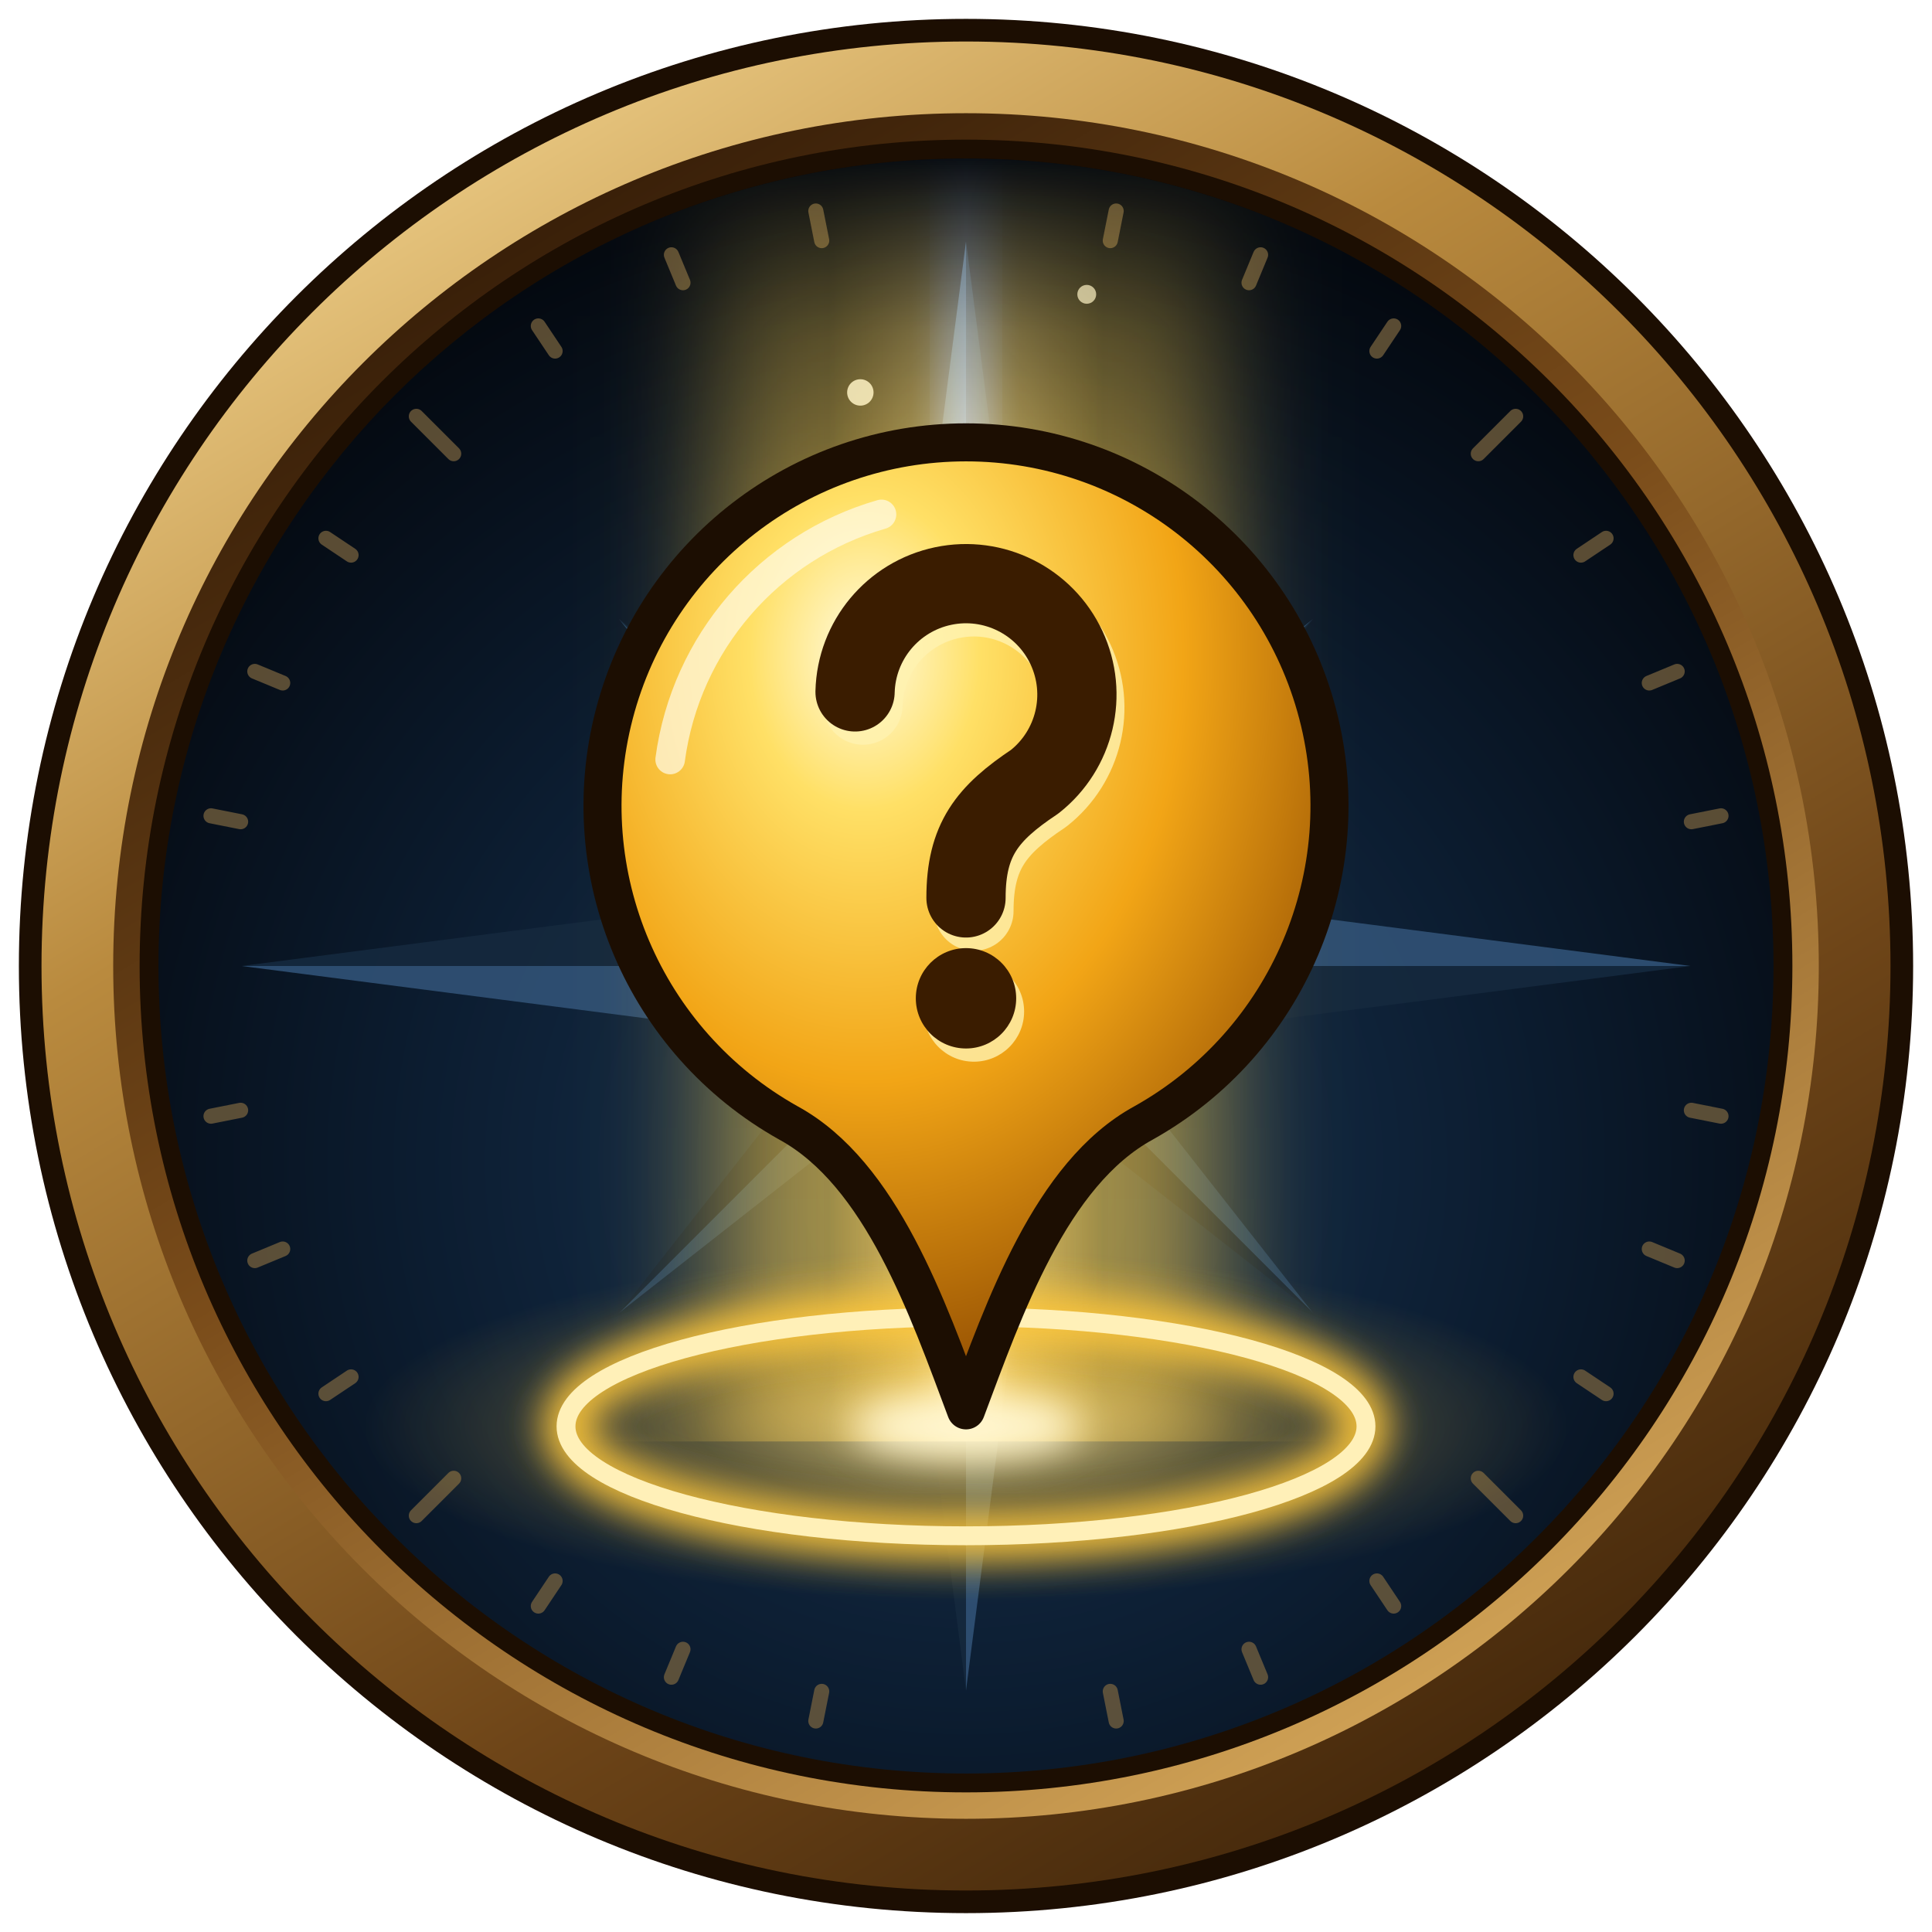
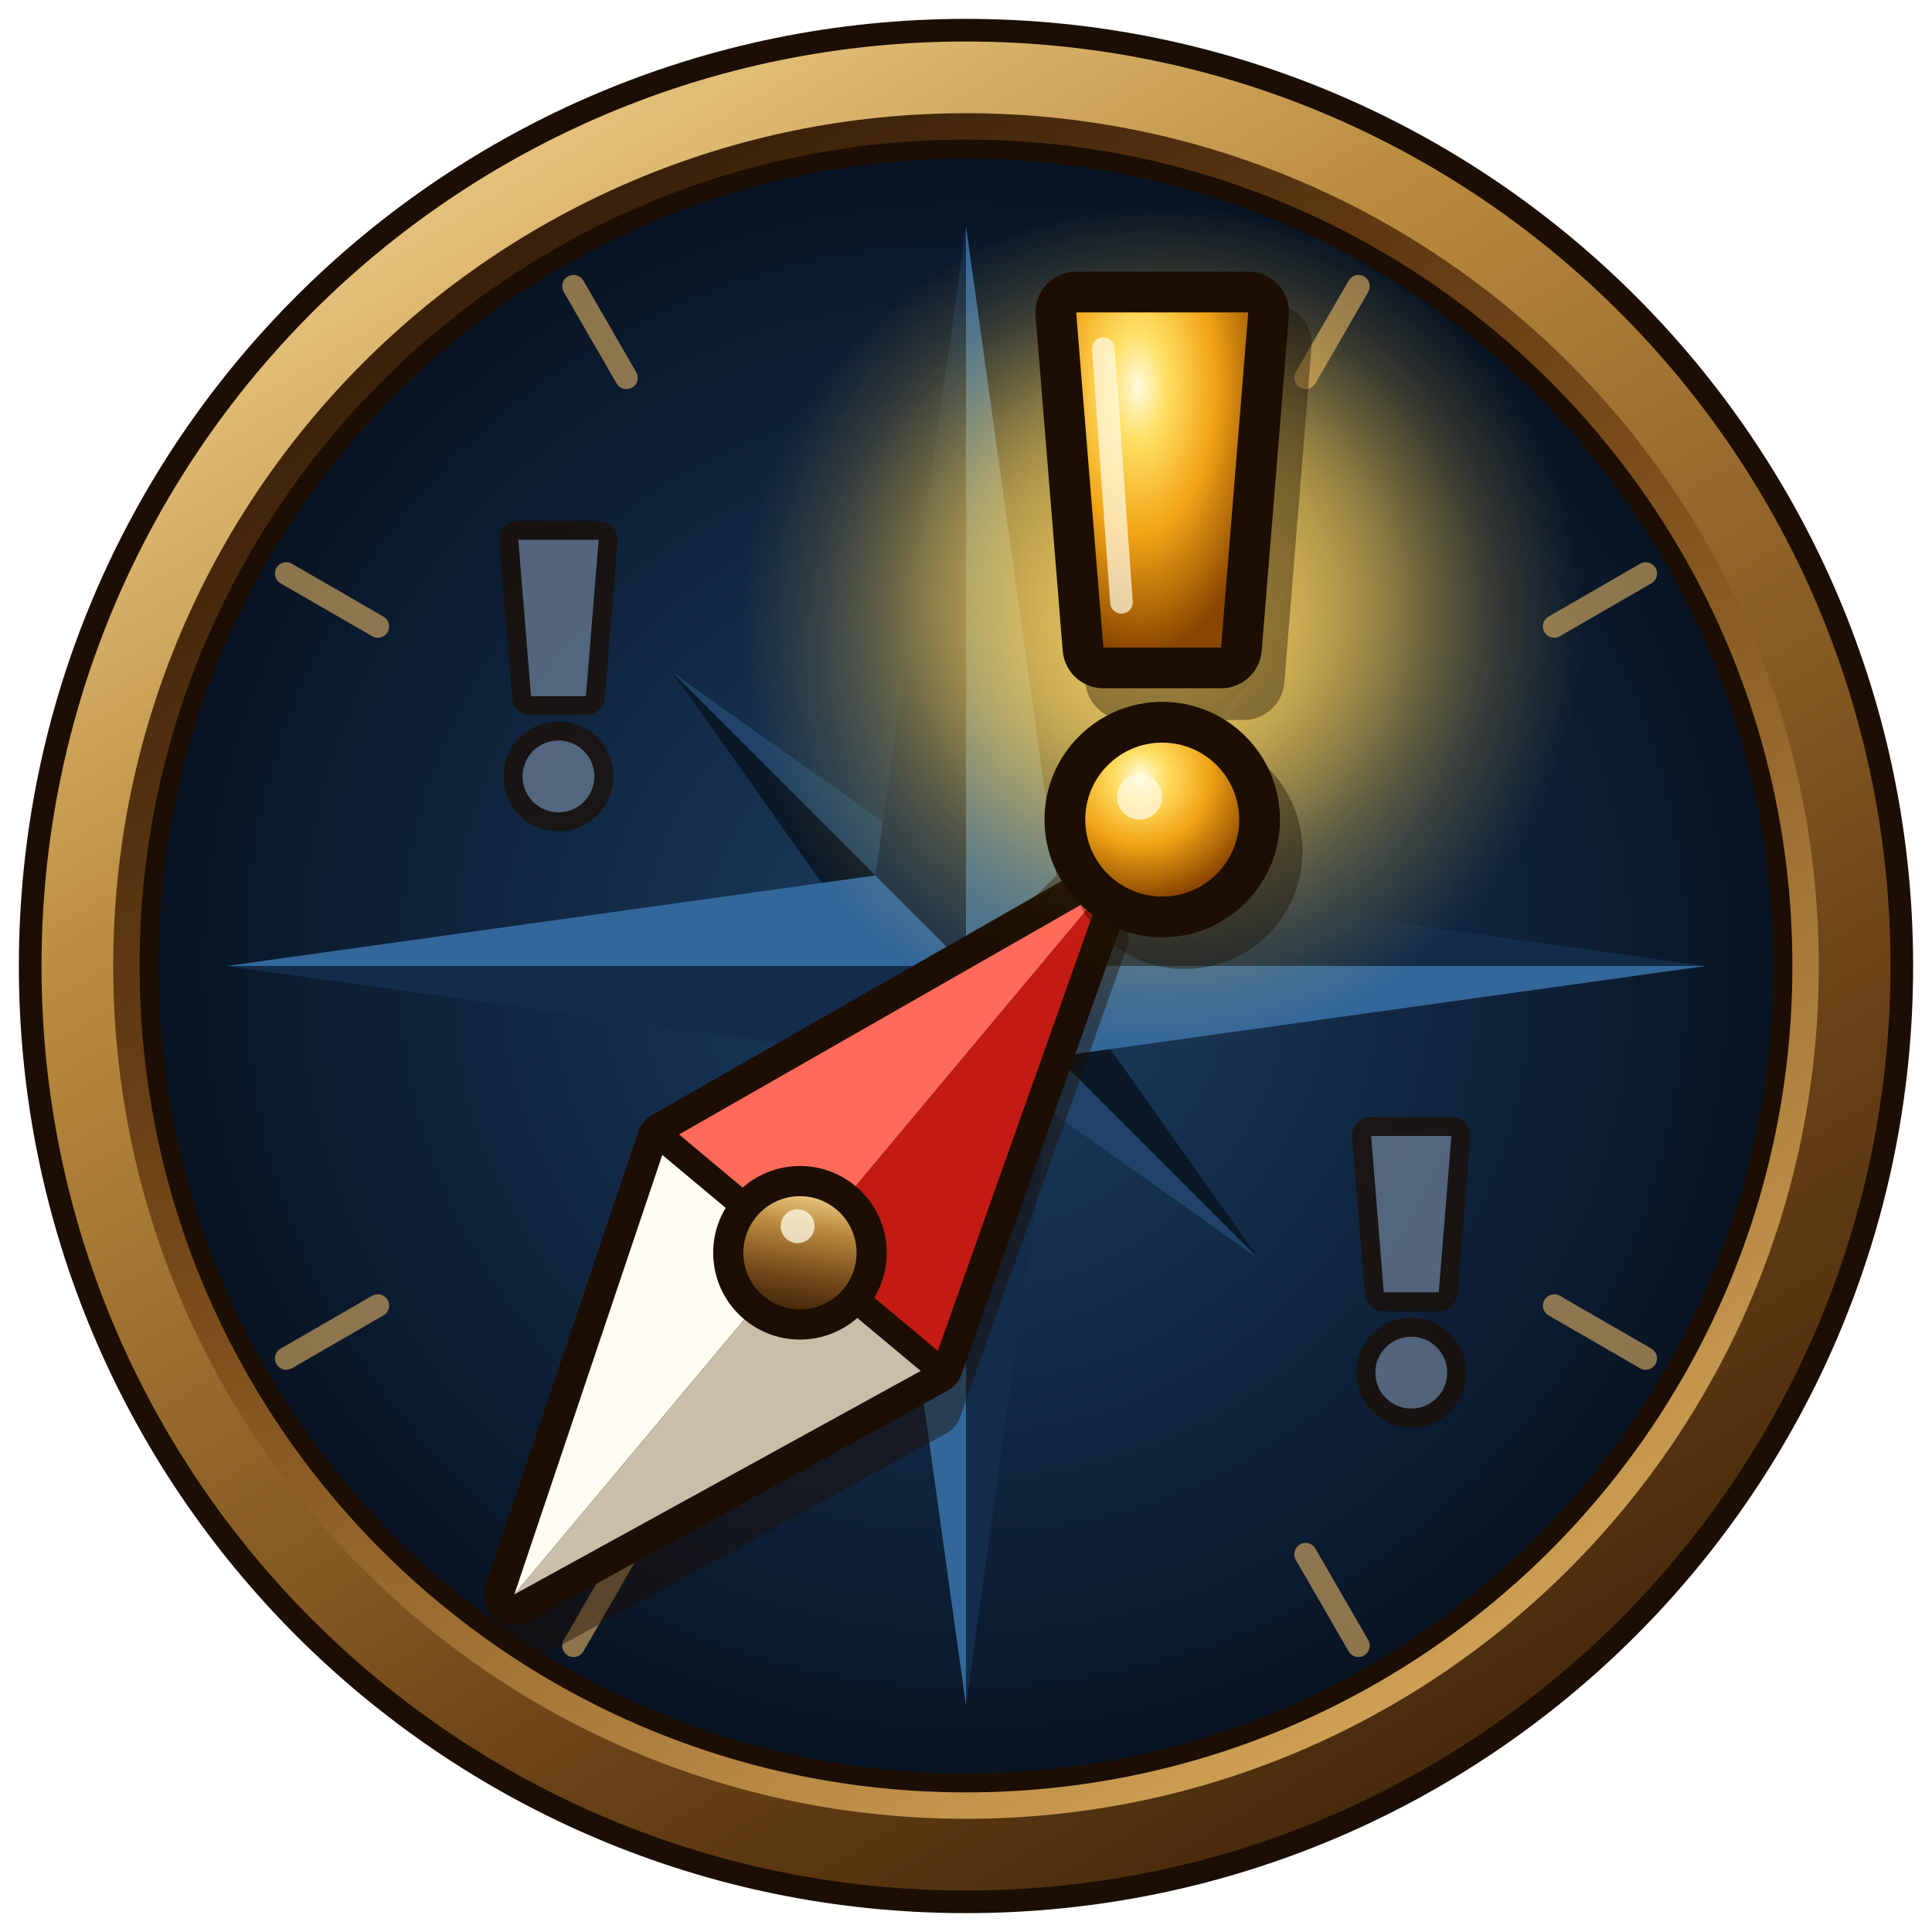
<svg xmlns="http://www.w3.org/2000/svg" viewBox="0 0 512 512" width="512" height="512">
  <defs>
    <linearGradient id="bezel" x1="0.2" y1="0" x2="0.8" y2="1">
      <stop offset="0" stop-color="#f3d590" />
      <stop offset="0.3" stop-color="#b98a3e" />
      <stop offset="0.7" stop-color="#6e4518" />
      <stop offset="1" stop-color="#3a2108" />
    </linearGradient>
    <linearGradient id="bezelIn" x1="0.8" y1="1" x2="0.2" y2="0">
      <stop offset="0" stop-color="#d9ab5c" />
      <stop offset="0.55" stop-color="#7a4c1a" />
      <stop offset="1" stop-color="#2e1806" />
    </linearGradient>
-     <radialGradient id="field" cx="50%" cy="62%" r="60%">
-       <stop offset="0" stop-color="#173452" />
-       <stop offset="0.55" stop-color="#0c1d31" />
-       <stop offset="1" stop-color="#040910" />
+     <radialGradient id="field" cx="50%" cy="50%" r="60%">
+       <stop offset="0" stop-color="#1c3f63" />
+       <stop offset="0.55" stop-color="#0e223b" />
+       <stop offset="1" stop-color="#050b14" />
    </radialGradient>
    <radialGradient id="pinGold" cx="36%" cy="22%" r="80%">
      <stop offset="0" stop-color="#fffbe0" />
      <stop offset="0.2" stop-color="#ffe066" />
      <stop offset="0.55" stop-color="#f2a516" />
      <stop offset="1" stop-color="#8a4600" />
    </radialGradient>
-     <radialGradient id="socket" cx="50%" cy="38%" r="64%">
-       <stop offset="0" stop-color="#1d3d5e" />
-       <stop offset="1" stop-color="#050e19" />
-     </radialGradient>
-     <linearGradient id="markGold" x1="0" y1="0" x2="0" y2="1">
-       <stop offset="0" stop-color="#fff6c4" />
-       <stop offset="0.5" stop-color="#ffd23f" />
-       <stop offset="1" stop-color="#e48a06" />
-     </linearGradient>
-     <linearGradient id="beamX" x1="0" y1="0" x2="1" y2="0">
-       <stop offset="0" stop-color="#ffd35a" stop-opacity="0" />
-       <stop offset="0.3" stop-color="#ffdc78" stop-opacity="0.55" />
-       <stop offset="0.5" stop-color="#fff8dc" stop-opacity="1" />
-       <stop offset="0.7" stop-color="#ffdc78" stop-opacity="0.55" />
-       <stop offset="1" stop-color="#ffd35a" stop-opacity="0" />
-     </linearGradient>
-     <linearGradient id="fadeUp" x1="0" y1="1" x2="0" y2="0">
-       <stop offset="0" stop-color="#fff" />
-       <stop offset="0.7" stop-color="#fff" stop-opacity="0.95" />
-       <stop offset="0.86" stop-color="#fff" stop-opacity="0.55" />
-       <stop offset="1" stop-color="#fff" stop-opacity="0" />
-     </linearGradient>
-     <mask id="beamFade" maskUnits="userSpaceOnUse" x="0" y="0" width="512" height="512">
-       <rect x="0" y="42" width="512" height="340" fill="url(#fadeUp)" />
-     </mask>
-     <radialGradient id="pool" cx="50%" cy="50%" r="50%">
-       <stop offset="0" stop-color="#ffe9a0" stop-opacity="0.85" />
-       <stop offset="0.45" stop-color="#ffc83a" stop-opacity="0.3" />
+     <radialGradient id="halo" cx="50%" cy="50%" r="50%">
+       <stop offset="0" stop-color="#ffe9a0" stop-opacity="0.9" />
+       <stop offset="0.4" stop-color="#ffc83a" stop-opacity="0.45" />
      <stop offset="1" stop-color="#ffc83a" stop-opacity="0" />
    </radialGradient>
-     <filter id="blur16" x="-80%" y="-10%" width="260%" height="120%">
-       <feGaussianBlur stdDeviation="16" />
-     </filter>
-     <filter id="blur5" x="-30%" y="-60%" width="160%" height="220%">
-       <feGaussianBlur stdDeviation="5" />
+     <filter id="blur14" x="-50%" y="-50%" width="200%" height="200%">
+       <feGaussianBlur stdDeviation="14" />
    </filter>
    <clipPath id="inside">
      <circle cx="256" cy="256" r="214" />
    </clipPath>
  </defs>
  <circle cx="256" cy="256" r="251" fill="#1c0e02" />
  <circle cx="256" cy="256" r="245" fill="url(#bezel)" />
  <circle cx="256" cy="256" r="226" fill="url(#bezelIn)" />
  <circle cx="256" cy="256" r="219" fill="#1c0e02" />
  <circle cx="256" cy="256" r="214" fill="url(#field)" />
  <g clip-path="url(#inside)">
-     <g opacity="0.95">
-       <path d="M256 126 L256 256 L242 242 Z" fill="#234263" transform="rotate(45 256 256)" />
-       <path d="M256 126 L256 256 L242 242 Z" fill="#234263" transform="rotate(135 256 256)" />
-       <path d="M256 126 L256 256 L242 242 Z" fill="#234263" transform="rotate(225 256 256)" />
-       <path d="M256 126 L256 256 L242 242 Z" fill="#234263" transform="rotate(315 256 256)" />
-       <path d="M256 126 L256 256 L270 242 Z" fill="#102236" transform="rotate(45 256 256)" />
-       <path d="M256 126 L256 256 L270 242 Z" fill="#102236" transform="rotate(135 256 256)" />
-       <path d="M256 126 L256 256 L270 242 Z" fill="#102236" transform="rotate(225 256 256)" />
-       <path d="M256 126 L256 256 L270 242 Z" fill="#102236" transform="rotate(315 256 256)" />
-       <path d="M256 64 L256 256 L234 234 Z" fill="#2e4f72" transform="rotate(0 256 256)" />
-       <path d="M256 64 L256 256 L234 234 Z" fill="#2e4f72" transform="rotate(90 256 256)" />
-       <path d="M256 64 L256 256 L234 234 Z" fill="#2e4f72" transform="rotate(180 256 256)" />
-       <path d="M256 64 L256 256 L234 234 Z" fill="#2e4f72" transform="rotate(270 256 256)" />
-       <path d="M256 64 L256 256 L278 234 Z" fill="#14283d" transform="rotate(0 256 256)" />
-       <path d="M256 64 L256 256 L278 234 Z" fill="#14283d" transform="rotate(90 256 256)" />
-       <path d="M256 64 L256 256 L278 234 Z" fill="#14283d" transform="rotate(180 256 256)" />
-       <path d="M256 64 L256 256 L278 234 Z" fill="#14283d" transform="rotate(270 256 256)" />
+     <g transform="translate(256 256)">
+       <g fill="#1f4468">
+         <path d="M0 -110 L16 -16 L0 0 Z" transform="rotate(45)" />
+         <path d="M0 -110 L16 -16 L0 0 Z" transform="rotate(135)" />
+         <path d="M0 -110 L16 -16 L0 0 Z" transform="rotate(225)" />
+         <path d="M0 -110 L16 -16 L0 0 Z" transform="rotate(315)" />
+       </g>
+       <g fill="#0a1828">
+         <path d="M0 -110 L-16 -16 L0 0 Z" transform="rotate(45)" />
+         <path d="M0 -110 L-16 -16 L0 0 Z" transform="rotate(135)" />
+         <path d="M0 -110 L-16 -16 L0 0 Z" transform="rotate(225)" />
+         <path d="M0 -110 L-16 -16 L0 0 Z" transform="rotate(315)" />
+       </g>
+       <g fill="#33679a">
+         <path d="M0 -196 L24 -24 L0 0 Z" />
+         <path d="M0 -196 L24 -24 L0 0 Z" transform="rotate(90)" />
+         <path d="M0 -196 L24 -24 L0 0 Z" transform="rotate(180)" />
+         <path d="M0 -196 L24 -24 L0 0 Z" transform="rotate(270)" />
+       </g>
+       <g fill="#122c4a">
+         <path d="M0 -196 L-24 -24 L0 0 Z" />
+         <path d="M0 -196 L-24 -24 L0 0 Z" transform="rotate(90)" />
+         <path d="M0 -196 L-24 -24 L0 0 Z" transform="rotate(180)" />
+         <path d="M0 -196 L-24 -24 L0 0 Z" transform="rotate(270)" />
+       </g>
    </g>
-     <g stroke="#7d6640" stroke-width="4" stroke-linecap="round" opacity="0.7">
-       <path d="M256 52 L256 60" transform="rotate(11.25 256 256)" />
-       <path d="M256 52 L256 60" transform="rotate(22.5 256 256)" />
-       <path d="M256 52 L256 60" transform="rotate(33.75 256 256)" />
-       <path d="M256 50 L256 64" transform="rotate(45.0 256 256)" />
-       <path d="M256 52 L256 60" transform="rotate(56.25 256 256)" />
-       <path d="M256 52 L256 60" transform="rotate(67.5 256 256)" />
-       <path d="M256 52 L256 60" transform="rotate(78.75 256 256)" />
-       <path d="M256 52 L256 60" transform="rotate(101.25 256 256)" />
-       <path d="M256 52 L256 60" transform="rotate(112.5 256 256)" />
-       <path d="M256 52 L256 60" transform="rotate(123.75 256 256)" />
-       <path d="M256 50 L256 64" transform="rotate(135.0 256 256)" />
-       <path d="M256 52 L256 60" transform="rotate(146.25 256 256)" />
-       <path d="M256 52 L256 60" transform="rotate(157.5 256 256)" />
-       <path d="M256 52 L256 60" transform="rotate(168.75 256 256)" />
-       <path d="M256 52 L256 60" transform="rotate(191.25 256 256)" />
-       <path d="M256 52 L256 60" transform="rotate(202.5 256 256)" />
-       <path d="M256 52 L256 60" transform="rotate(213.75 256 256)" />
-       <path d="M256 50 L256 64" transform="rotate(225.0 256 256)" />
-       <path d="M256 52 L256 60" transform="rotate(236.25 256 256)" />
-       <path d="M256 52 L256 60" transform="rotate(247.5 256 256)" />
-       <path d="M256 52 L256 60" transform="rotate(258.75 256 256)" />
-       <path d="M256 52 L256 60" transform="rotate(281.25 256 256)" />
-       <path d="M256 52 L256 60" transform="rotate(292.5 256 256)" />
-       <path d="M256 52 L256 60" transform="rotate(303.75 256 256)" />
-       <path d="M256 50 L256 64" transform="rotate(315.0 256 256)" />
-       <path d="M256 52 L256 60" transform="rotate(326.25 256 256)" />
-       <path d="M256 52 L256 60" transform="rotate(337.5 256 256)" />
-       <path d="M256 52 L256 60" transform="rotate(348.75 256 256)" />
+     <g stroke="#b8945a" stroke-width="6" stroke-linecap="round" opacity="0.75">
+       <path d="M256 48 L256 76" transform="rotate(30 256 256)" />
+       <path d="M256 48 L256 76" transform="rotate(60 256 256)" />
+       <path d="M256 48 L256 76" transform="rotate(120 256 256)" />
+       <path d="M256 48 L256 76" transform="rotate(150 256 256)" />
+       <path d="M256 48 L256 76" transform="rotate(210 256 256)" />
+       <path d="M256 48 L256 76" transform="rotate(240 256 256)" />
+       <path d="M256 48 L256 76" transform="rotate(300 256 256)" />
+       <path d="M256 48 L256 76" transform="rotate(330 256 256)" />
    </g>
-     <g mask="url(#beamFade)">
-       <rect x="190" y="20" width="132" height="370" fill="#ffcf4a" opacity="0.6" filter="url(#blur16)" />
-       <rect x="220" y="20" width="72" height="370" fill="url(#beamX)" />
-       <rect x="250" y="20" width="12" height="370" fill="#fffdf2" opacity="0.5" filter="url(#blur5)" />
+     <g opacity="0.7">
+       <g transform="translate(148 180) scale(0.56)">
+         <path d="M-19 -66 L19 -66 L13 8 L-13 8 Z" fill="#1c0e02" stroke="#1c0e02" stroke-width="18" stroke-linejoin="round" />
+         <circle cx="0" cy="46" r="26" fill="#1c0e02" />
+         <path d="M-19 -66 L19 -66 L13 8 L-13 8 Z" fill="#6f8299" />
+         <circle cx="0" cy="46" r="17" fill="#6f8299" />
+       </g>
+       <g transform="translate(374 338) scale(0.56)">
+         <path d="M-19 -66 L19 -66 L13 8 L-13 8 Z" fill="#1c0e02" stroke="#1c0e02" stroke-width="18" stroke-linejoin="round" />
+         <circle cx="0" cy="46" r="26" fill="#1c0e02" />
+         <path d="M-19 -66 L19 -66 L13 8 L-13 8 Z" fill="#6f8299" />
+         <circle cx="0" cy="46" r="17" fill="#6f8299" />
+       </g>
    </g>
-     <ellipse cx="256" cy="378" rx="160" ry="46" fill="url(#pool)" />
-     <ellipse cx="256" cy="378" rx="106" ry="29" fill="none" stroke="#ffc83a" stroke-width="12" filter="url(#blur5)" />
-     <ellipse cx="256" cy="378" rx="106" ry="29" fill="none" stroke="#fff0b8" stroke-width="5" />
-     <ellipse cx="256" cy="378" rx="30" ry="8" fill="#fff6d0" filter="url(#blur5)" />
-     <g fill="#fff3c4">
-       <circle cx="228" cy="104" r="3.5" opacity="0.85" />
-       <circle cx="288" cy="78" r="2.5" opacity="0.7" />
-       <circle cx="302" cy="146" r="3" opacity="0.6" />
-       <circle cx="212" cy="166" r="2" opacity="0.55" />
+     <circle cx="308" cy="166" r="112" fill="url(#halo)" />
+     <g transform="translate(212 332) rotate(39.9)">
+       <path d="M0 -124 L46 0 L0 118 L-46 0 Z" fill="#1c0e02" stroke="#1c0e02" stroke-width="16" stroke-linejoin="round" transform="translate(7 9)" opacity="0.45" />
+       <path d="M0 -124 L46 0 L0 118 L-46 0 Z" fill="#1c0e02" stroke="#1c0e02" stroke-width="16" stroke-linejoin="round" />
+       <path d="M0 -124 L0 0 L-46 0 Z" fill="#ff6a5a" />
+       <path d="M0 -124 L0 0 L46 0 Z" fill="#c41a14" />
+       <path d="M0 118 L0 0 L-46 0 Z" fill="#fffdf2" />
+       <path d="M0 118 L0 0 L46 0 Z" fill="#c9bfa8" />
+       <path d="M-46 0 L46 0" stroke="#1c0e02" stroke-width="7" />
+       <circle cx="0" cy="0" r="23" fill="#1c0e02" />
+       <circle cx="0" cy="0" r="15" fill="url(#bezel)" />
+       <circle cx="-5" cy="-5" r="4.5" fill="#fffbe8" opacity="0.75" />
    </g>
-   </g>
-   <g transform="translate(256 376) scale(1.12) translate(-256 -370)">
-     <path d="M256 368 C247 344 236 312 214 300 A86 86 0 1 1 298 300 C276 312 265 344 256 368 Z" fill="url(#pinGold)" stroke="#1c0e02" stroke-width="9" stroke-linejoin="round" />
-     <path d="M186 214 A70 70 0 0 1 236 156" fill="none" stroke="#fffbe8" stroke-width="7" stroke-linecap="round" opacity="0.7" />
-     <g transform="translate(256 228) scale(1.25) translate(-256 -228)">
-       <path d="M235 204 A21 21 0 1 1 269 221 C260 227 256 232 256 243" fill="none" stroke="#fff2b0" stroke-width="15" stroke-linecap="round" stroke-linejoin="round" transform="translate(1.5 2.5)" opacity="0.8" />
-       <circle cx="257.5" cy="264.5" r="9.5" fill="#fff2b0" opacity="0.8" />
-       <path d="M235 204 A21 21 0 1 1 269 221 C260 227 256 232 256 243" fill="none" stroke="#3a1c00" stroke-width="15" stroke-linecap="round" stroke-linejoin="round" />
-       <circle cx="256" cy="262" r="9.5" fill="#3a1c00" />
+     <g transform="translate(308 162) scale(1.2)">
+       <circle cx="0" cy="-4" r="52" fill="#ffd35a" opacity="0.55" filter="url(#blur14)" />
+       <path d="M-19 -66 L19 -66 L13 8 L-13 8 Z" fill="#1c0e02" stroke="#1c0e02" stroke-width="18" stroke-linejoin="round" transform="translate(5 7)" opacity="0.4" />
+       <circle cx="5" cy="53" r="26" fill="#1c0e02" opacity="0.4" />
+       <path d="M-19 -66 L19 -66 L13 8 L-13 8 Z" fill="#1c0e02" stroke="#1c0e02" stroke-width="18" stroke-linejoin="round" />
+       <circle cx="0" cy="46" r="26" fill="#1c0e02" />
+       <path d="M-19 -66 L19 -66 L13 8 L-13 8 Z" fill="url(#pinGold)" />
+       <circle cx="0" cy="46" r="17" fill="url(#pinGold)" />
+       <path d="M-13 -58 L-9 -2" stroke="#fffbe8" stroke-width="5" stroke-linecap="round" opacity="0.7" />
+       <circle cx="-5" cy="41" r="5" fill="#fffbe8" opacity="0.7" />
    </g>
  </g>
</svg>
